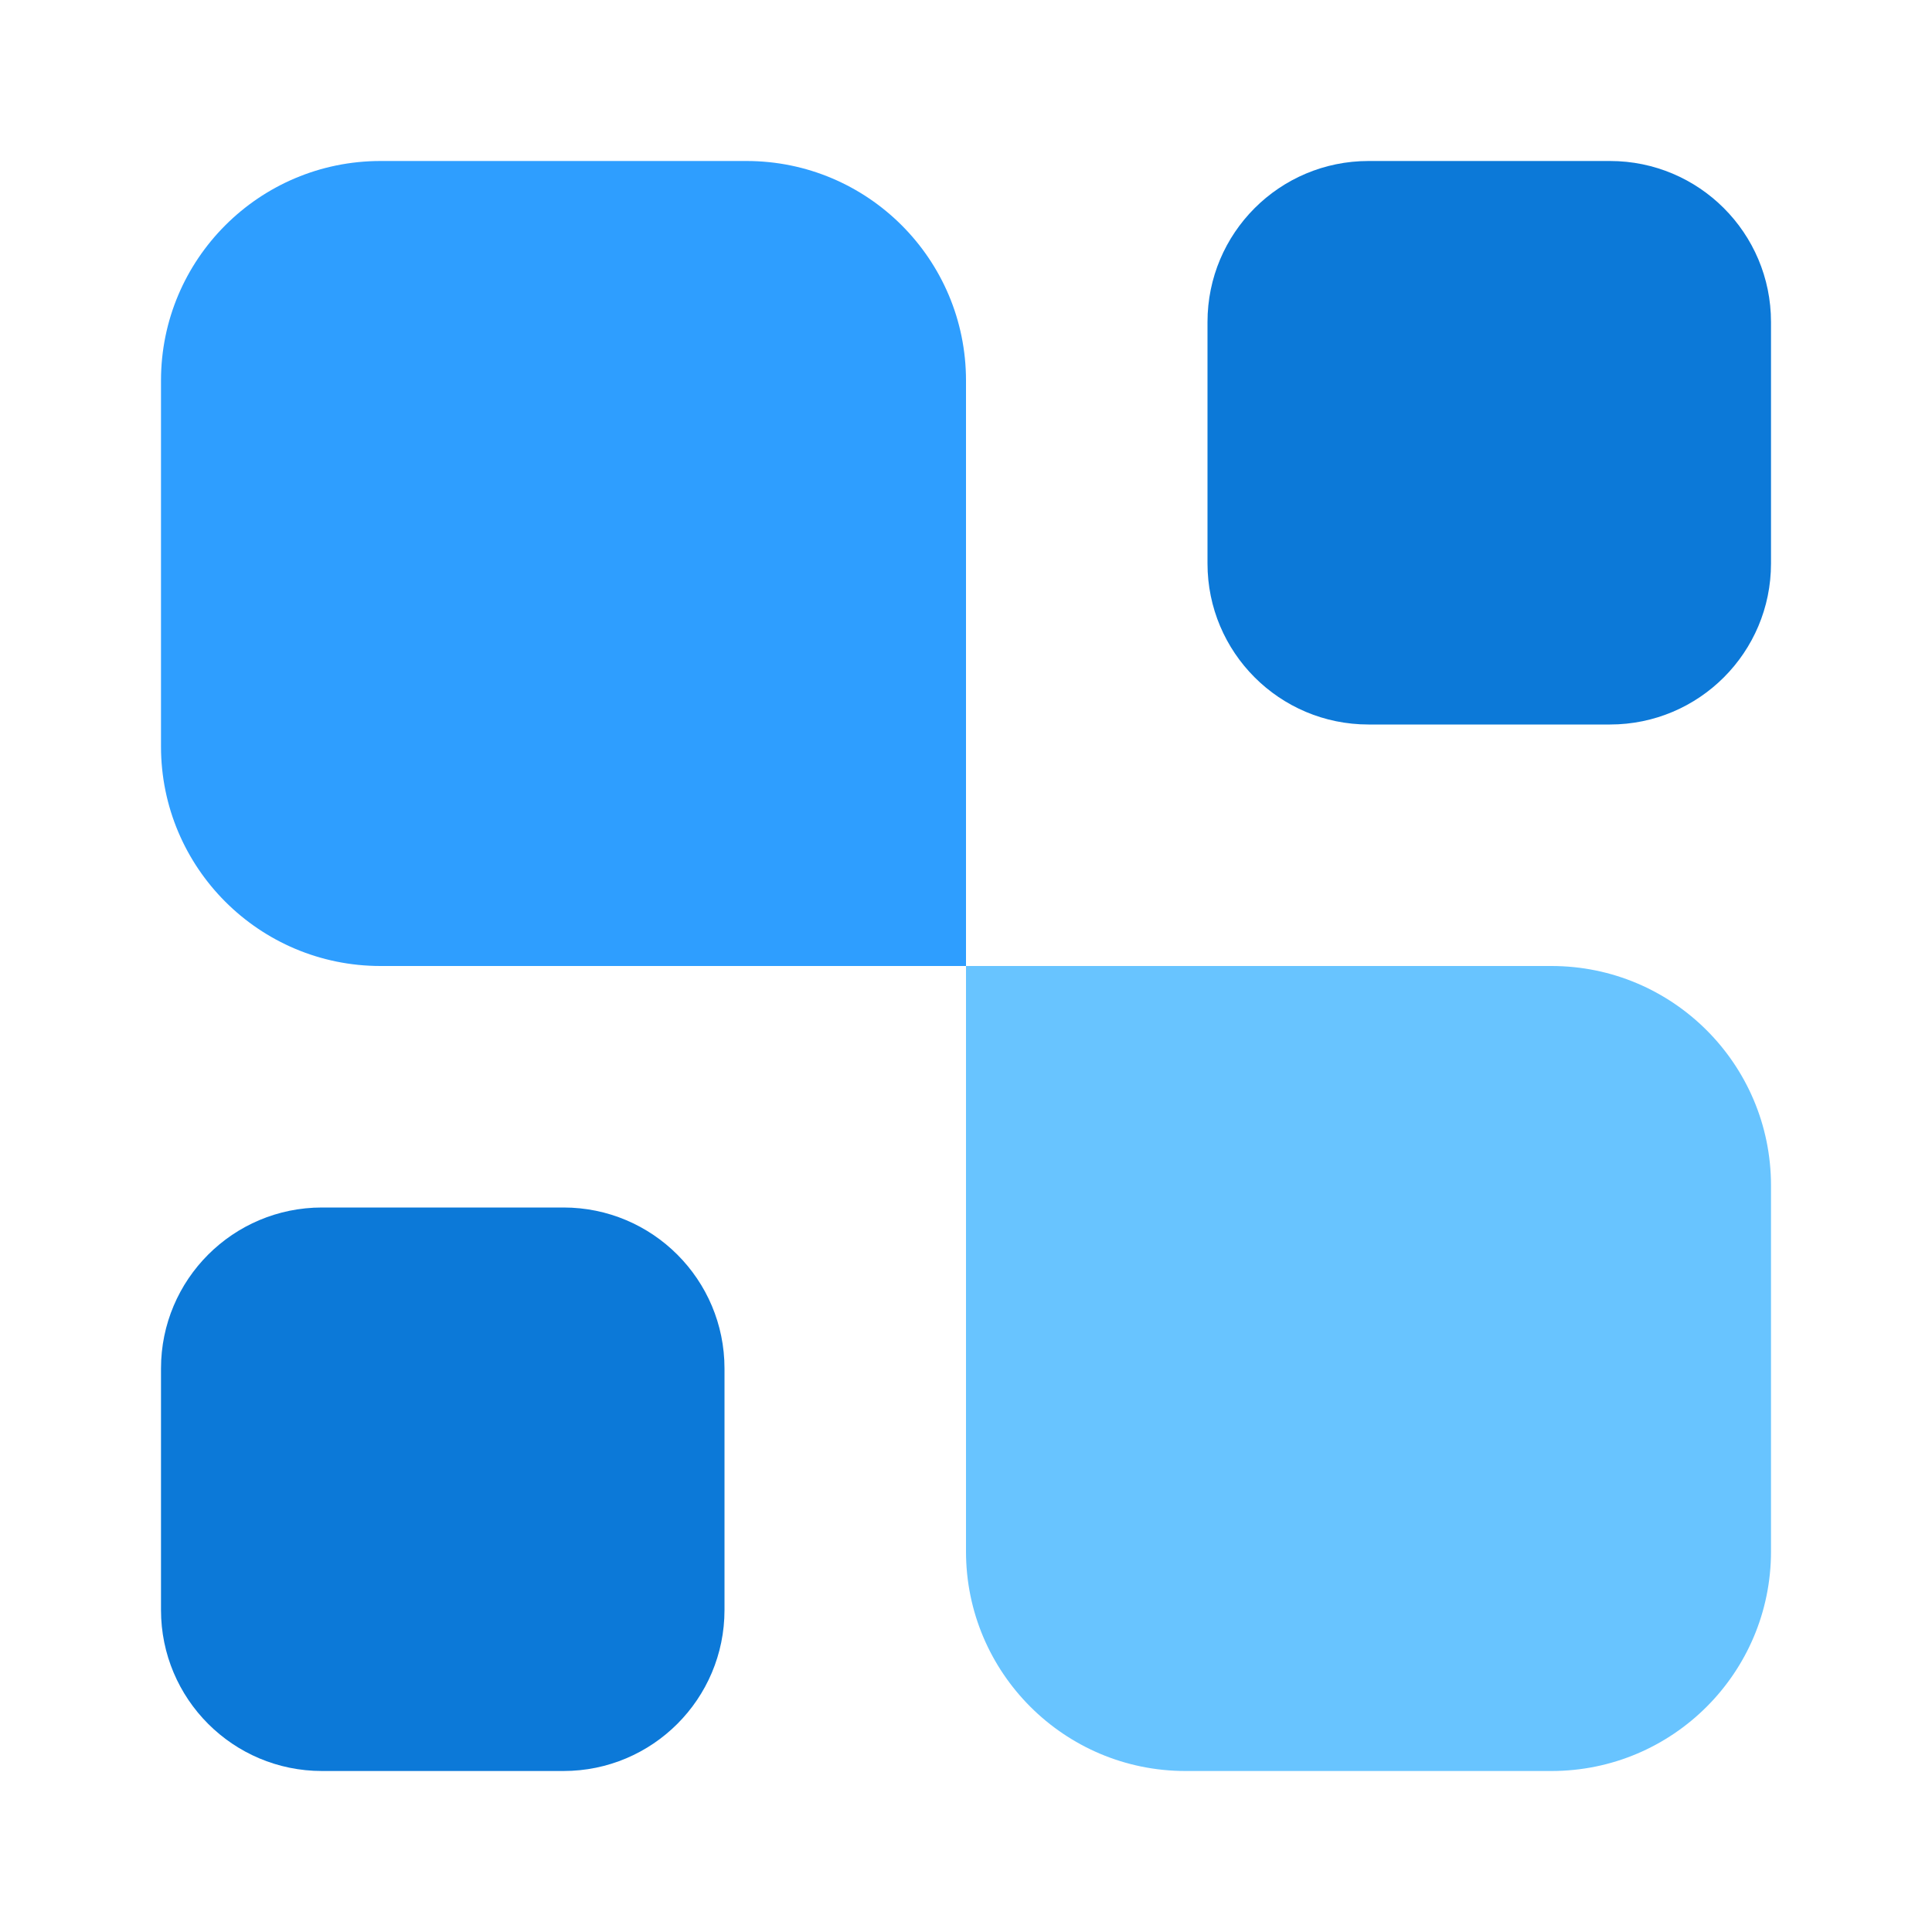
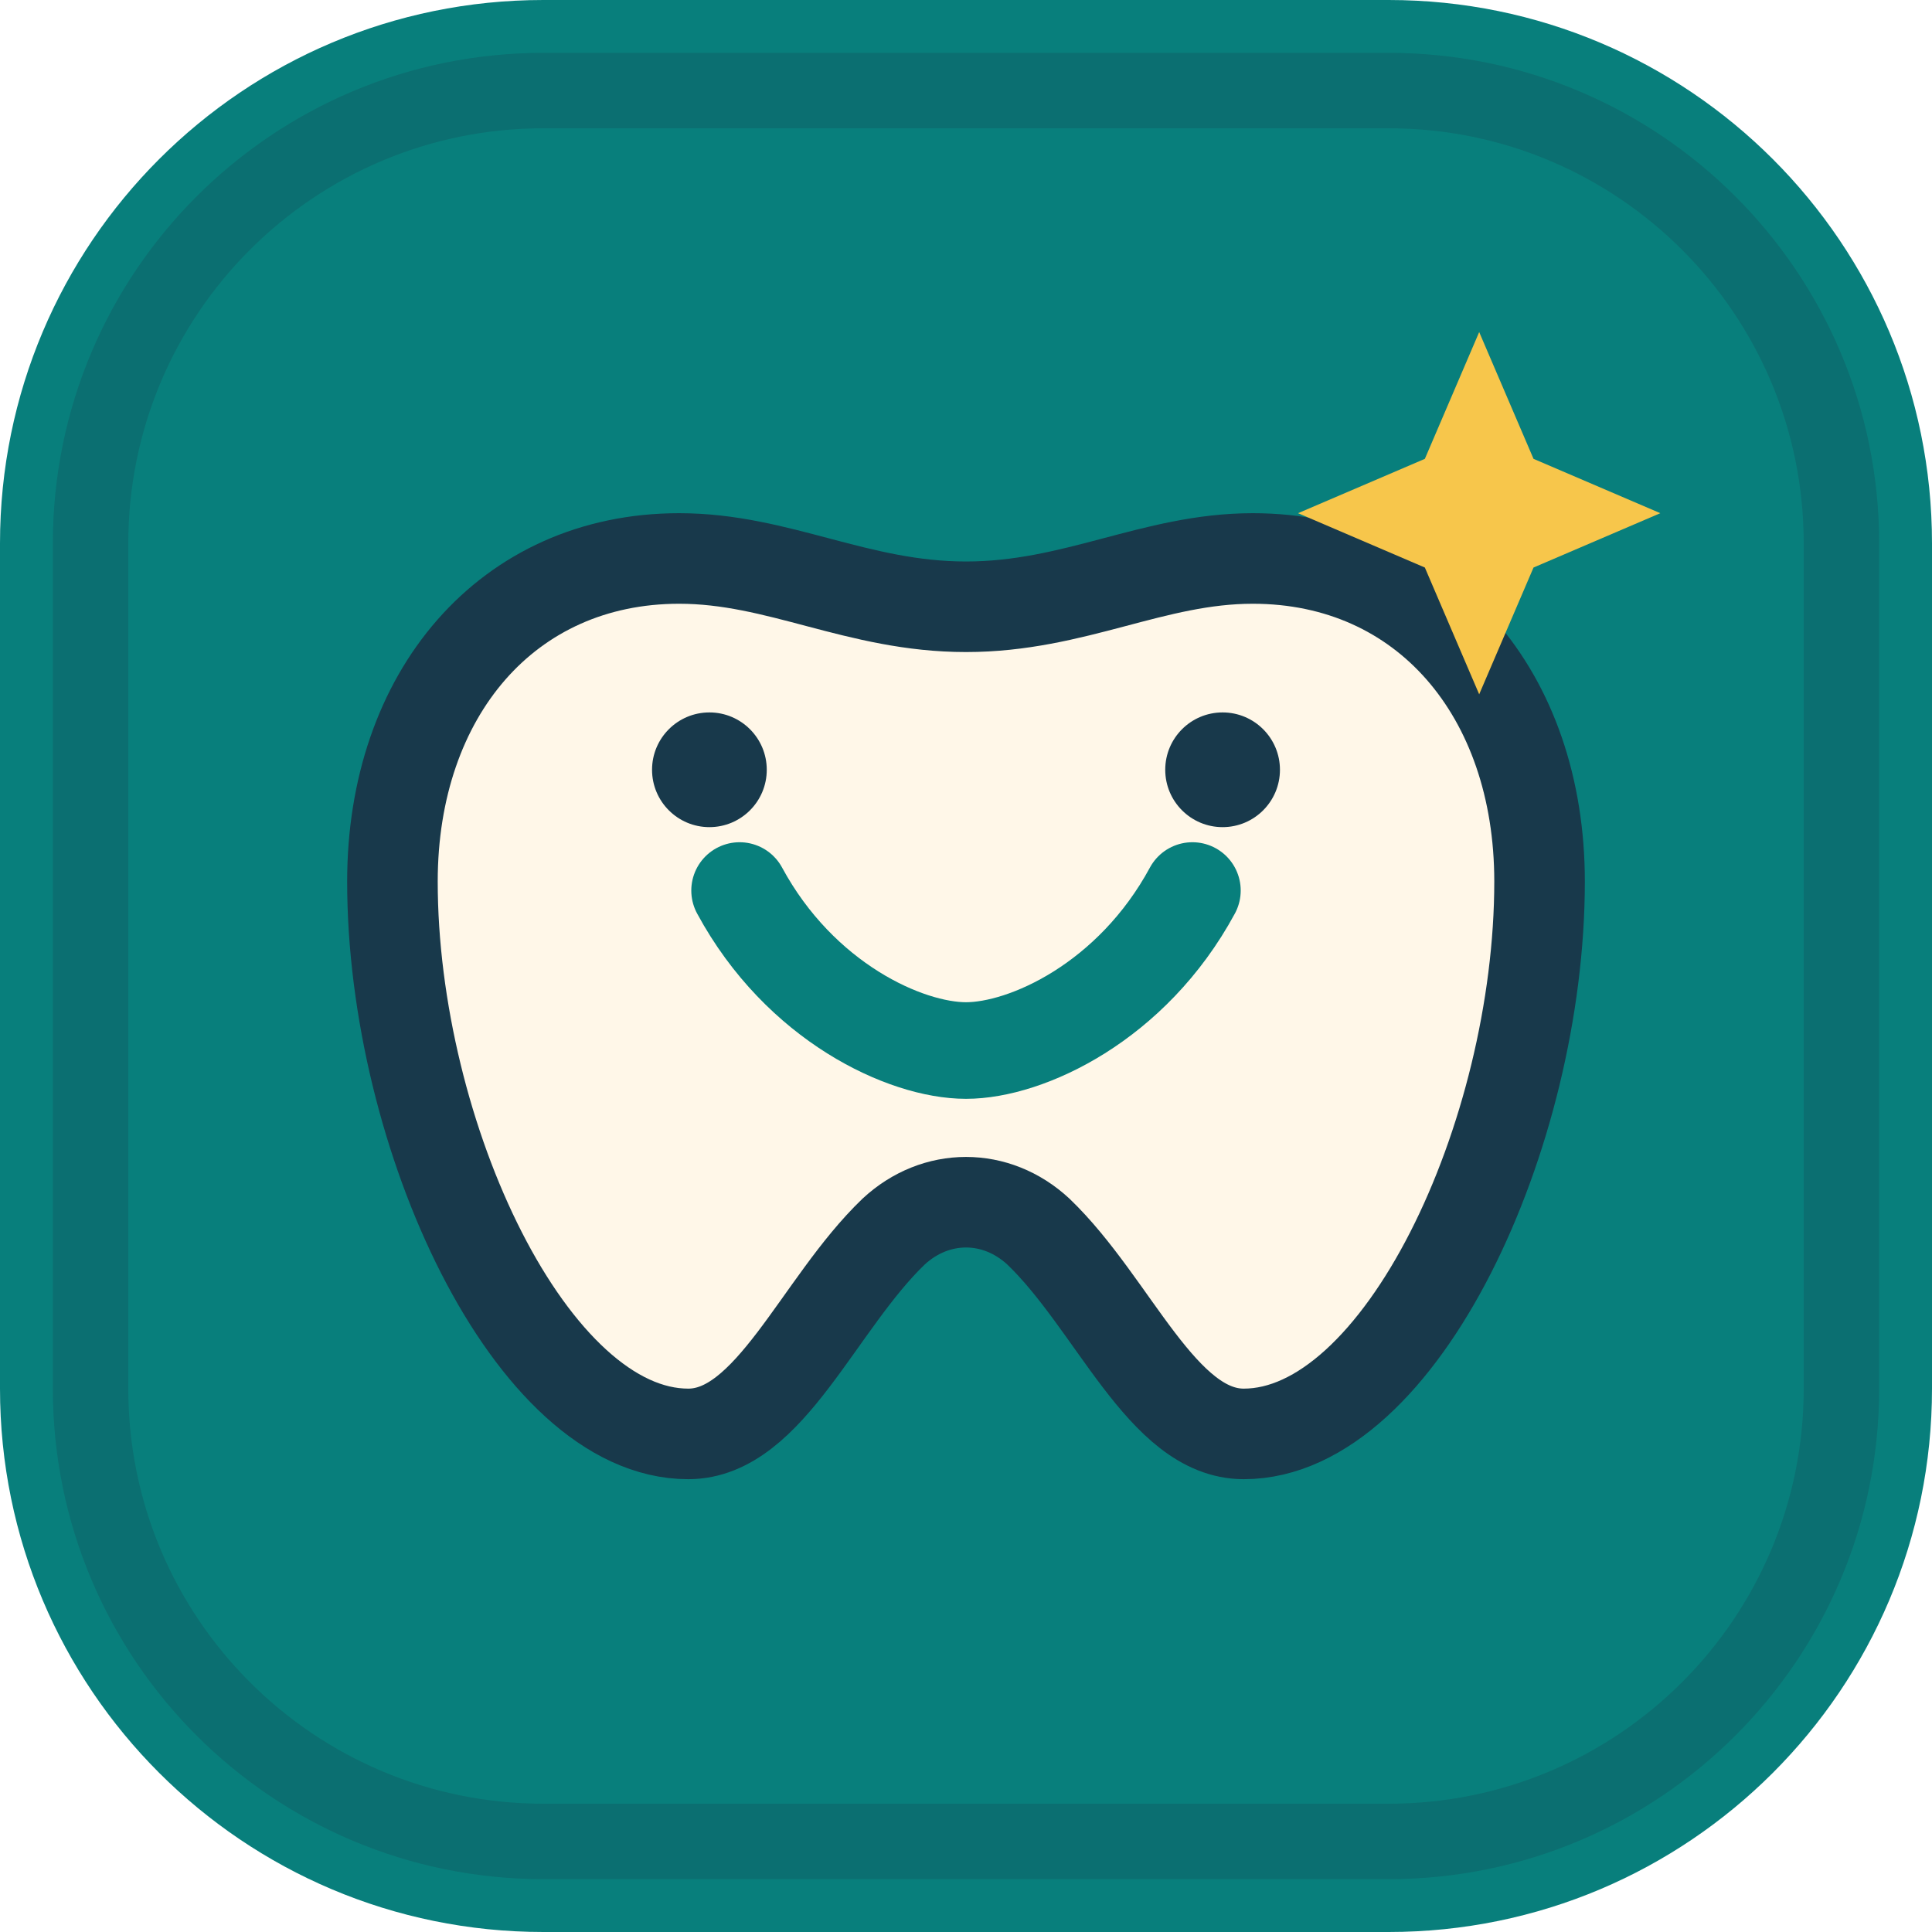
- <svg xmlns="http://www.w3.org/2000/svg" width="24" height="24" viewBox="0 0 24 24" fill="none">
-   <path d="M22 19.273C22 20.779 20.779 22 19.273 22H14.727C13.221 22 12 20.779 12 19.273V12H19.273C20.779 12 22 13.221 22 14.727V19.273Z" fill="#68C4FF" />
-   <path d="M20 2C21.105 2 22 2.895 22 4V7C22 8.105 21.105 9 20 9H17C15.895 9 15 8.105 15 7V4C15 2.895 15.895 2 17 2H20Z" fill="#0C79D8" />
-   <path d="M7 15C8.105 15 9 15.895 9 17V20C9 21.105 8.105 22 7 22H4C2.895 22 2 21.105 2 20V17C2 15.895 2.895 15 4 15H7Z" fill="#0C79D8" />
-   <path d="M12 12H4.727C3.221 12 2 10.779 2 9.273V4.727C2 3.221 3.221 2 4.727 2H9.273C10.779 2 12 3.221 12 4.727V12Z" fill="#2E9EFF" />
+ <svg xmlns="http://www.w3.org/2000/svg" viewBox="0 0 64 64" fill="none">
+   <rect width="64" height="64" rx="18" fill="#087F7C" />
+   <rect x="3" y="3" width="58" height="58" rx="15" stroke="#18394B" stroke-width="2.5" stroke-opacity="0.22" />
+   <path d="M22.5 18.5C16.8 18.5 13 23 13 29.2C13 37.6 17.6 47.5 22.8 47.5C25.5 47.5 27.1 43.2 29.6 40.8C31 39.5 33 39.5 34.4 40.8C36.9 43.2 38.5 47.5 41.2 47.5C46.4 47.5 51 37.6 51 29.2C51 23 47.2 18.5 41.5 18.5C38.2 18.5 35.6 20.1 32 20.1C28.4 20.1 25.8 18.5 22.5 18.5Z" fill="#FFF7E8" stroke="#18394B" stroke-width="3" stroke-linejoin="round" />
+   <path d="M24.5 29.5C26.5 33.2 30 34.8 32 34.8C34 34.8 37.5 33.2 39.5 29.5" stroke="#087F7C" stroke-width="3.2" stroke-linecap="round" />
+   <circle cx="23.5" cy="25.5" r="1.9" fill="#18394B" />
+   <circle cx="40.5" cy="25.5" r="1.9" fill="#18394B" />
+   <path d="M49 11L50.8 15.2L55 17L50.8 18.8L49 23L47.2 18.8L43 17L47.2 15.2L49 11Z" fill="#F7C64B" />
</svg>
